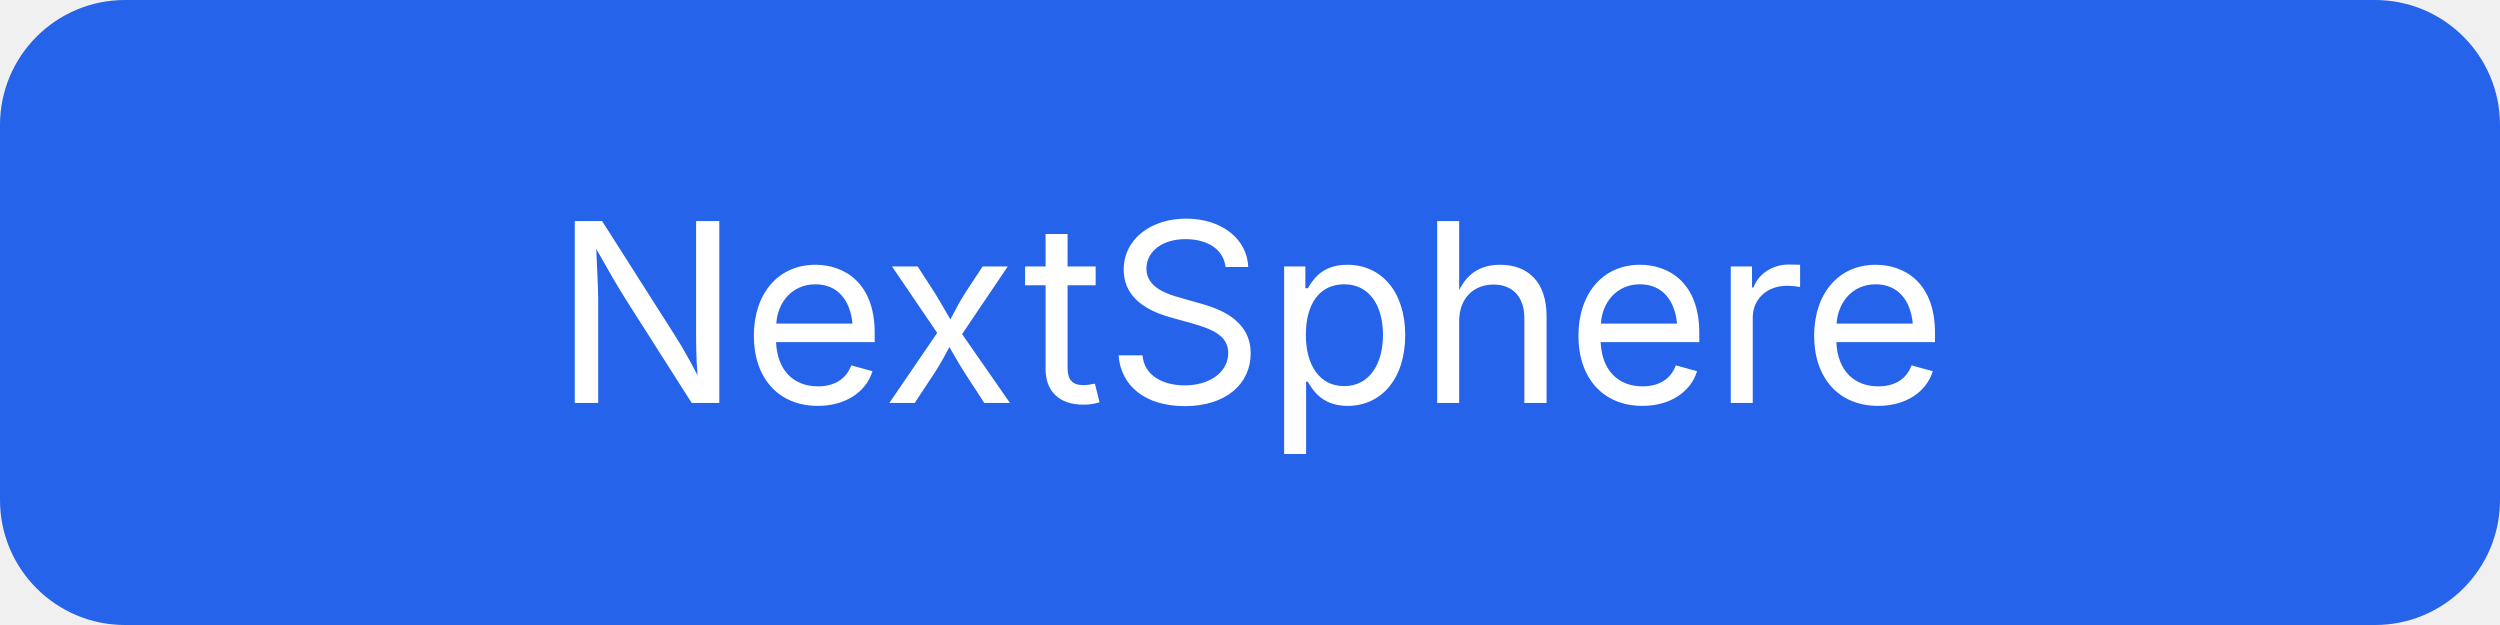
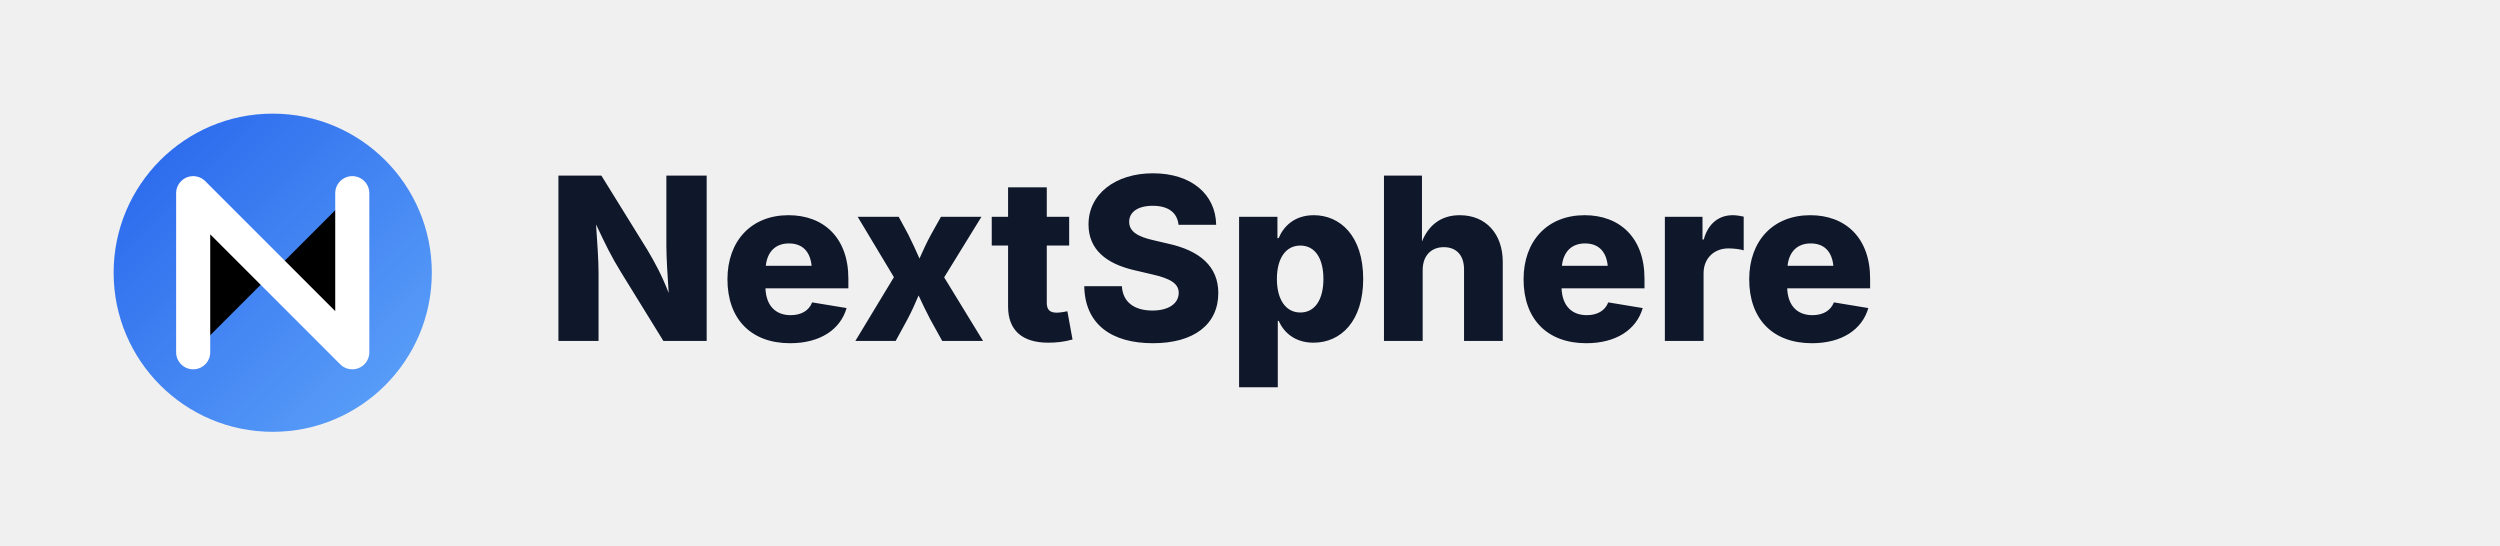
- <svg xmlns="http://www.w3.org/2000/svg" width="160" height="40" viewBox="0 0 160 40">
-   <rect rx="8" width="160" height="40" fill="#2563eb" />
-   <text x="50%" y="50%" dominant-baseline="middle" text-anchor="middle" font-family="Inter, Arial" font-size="16" fill="#fff">NextSphere</text>
+ <svg xmlns="http://www.w3.org/2000/svg" width="220" height="48" viewBox="0 0 220 48">
+   <defs>
+     <linearGradient id="g" x1="0" x2="1" y1="0" y2="1">
+       <stop offset="0%" stop-color="#2563eb" />
+       <stop offset="100%" stop-color="#60a5fa" />
+     </linearGradient>
+   </defs>
+   <circle cx="24" cy="24" r="14" fill="url(#g)" />
+   <path d="M17 31V17l14 14V17" stroke="white" stroke-width="3" stroke-linecap="round" stroke-linejoin="round" />
+   <text x="48" y="30" font-family="Inter, Segoe UI, Arial" font-size="20" font-weight="800" fill="#0f172a">NextSphere</text>
</svg>
